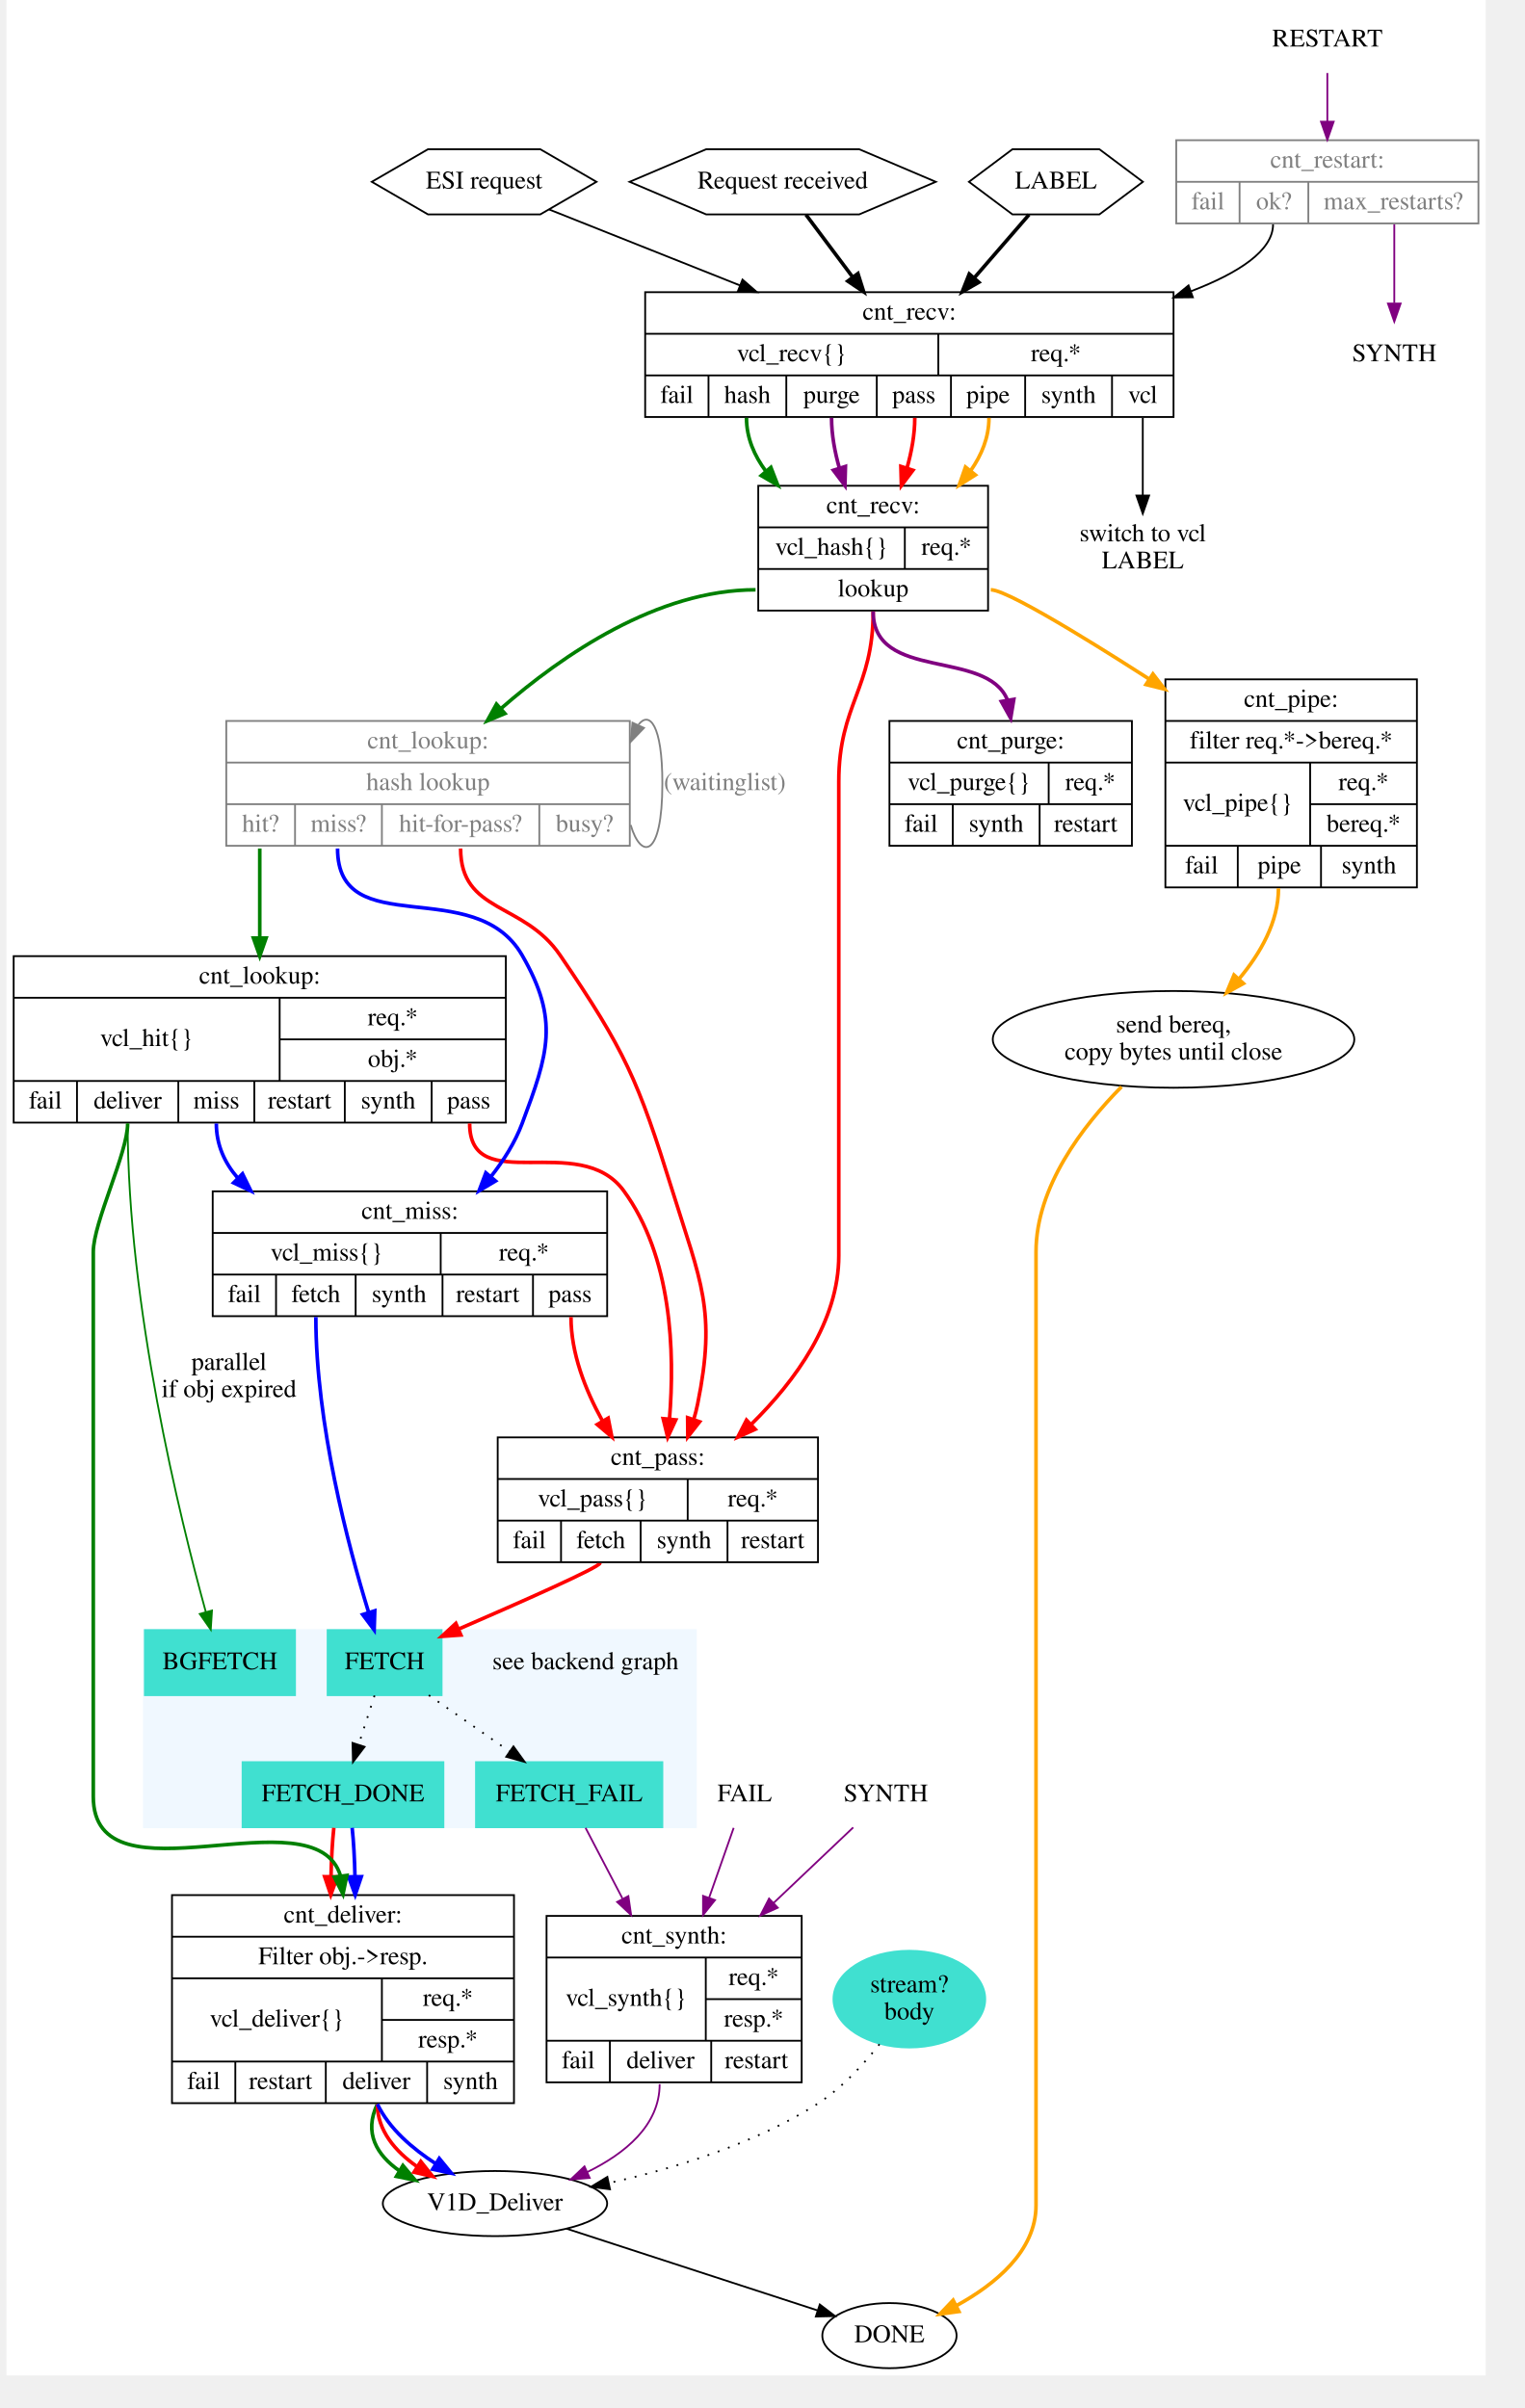
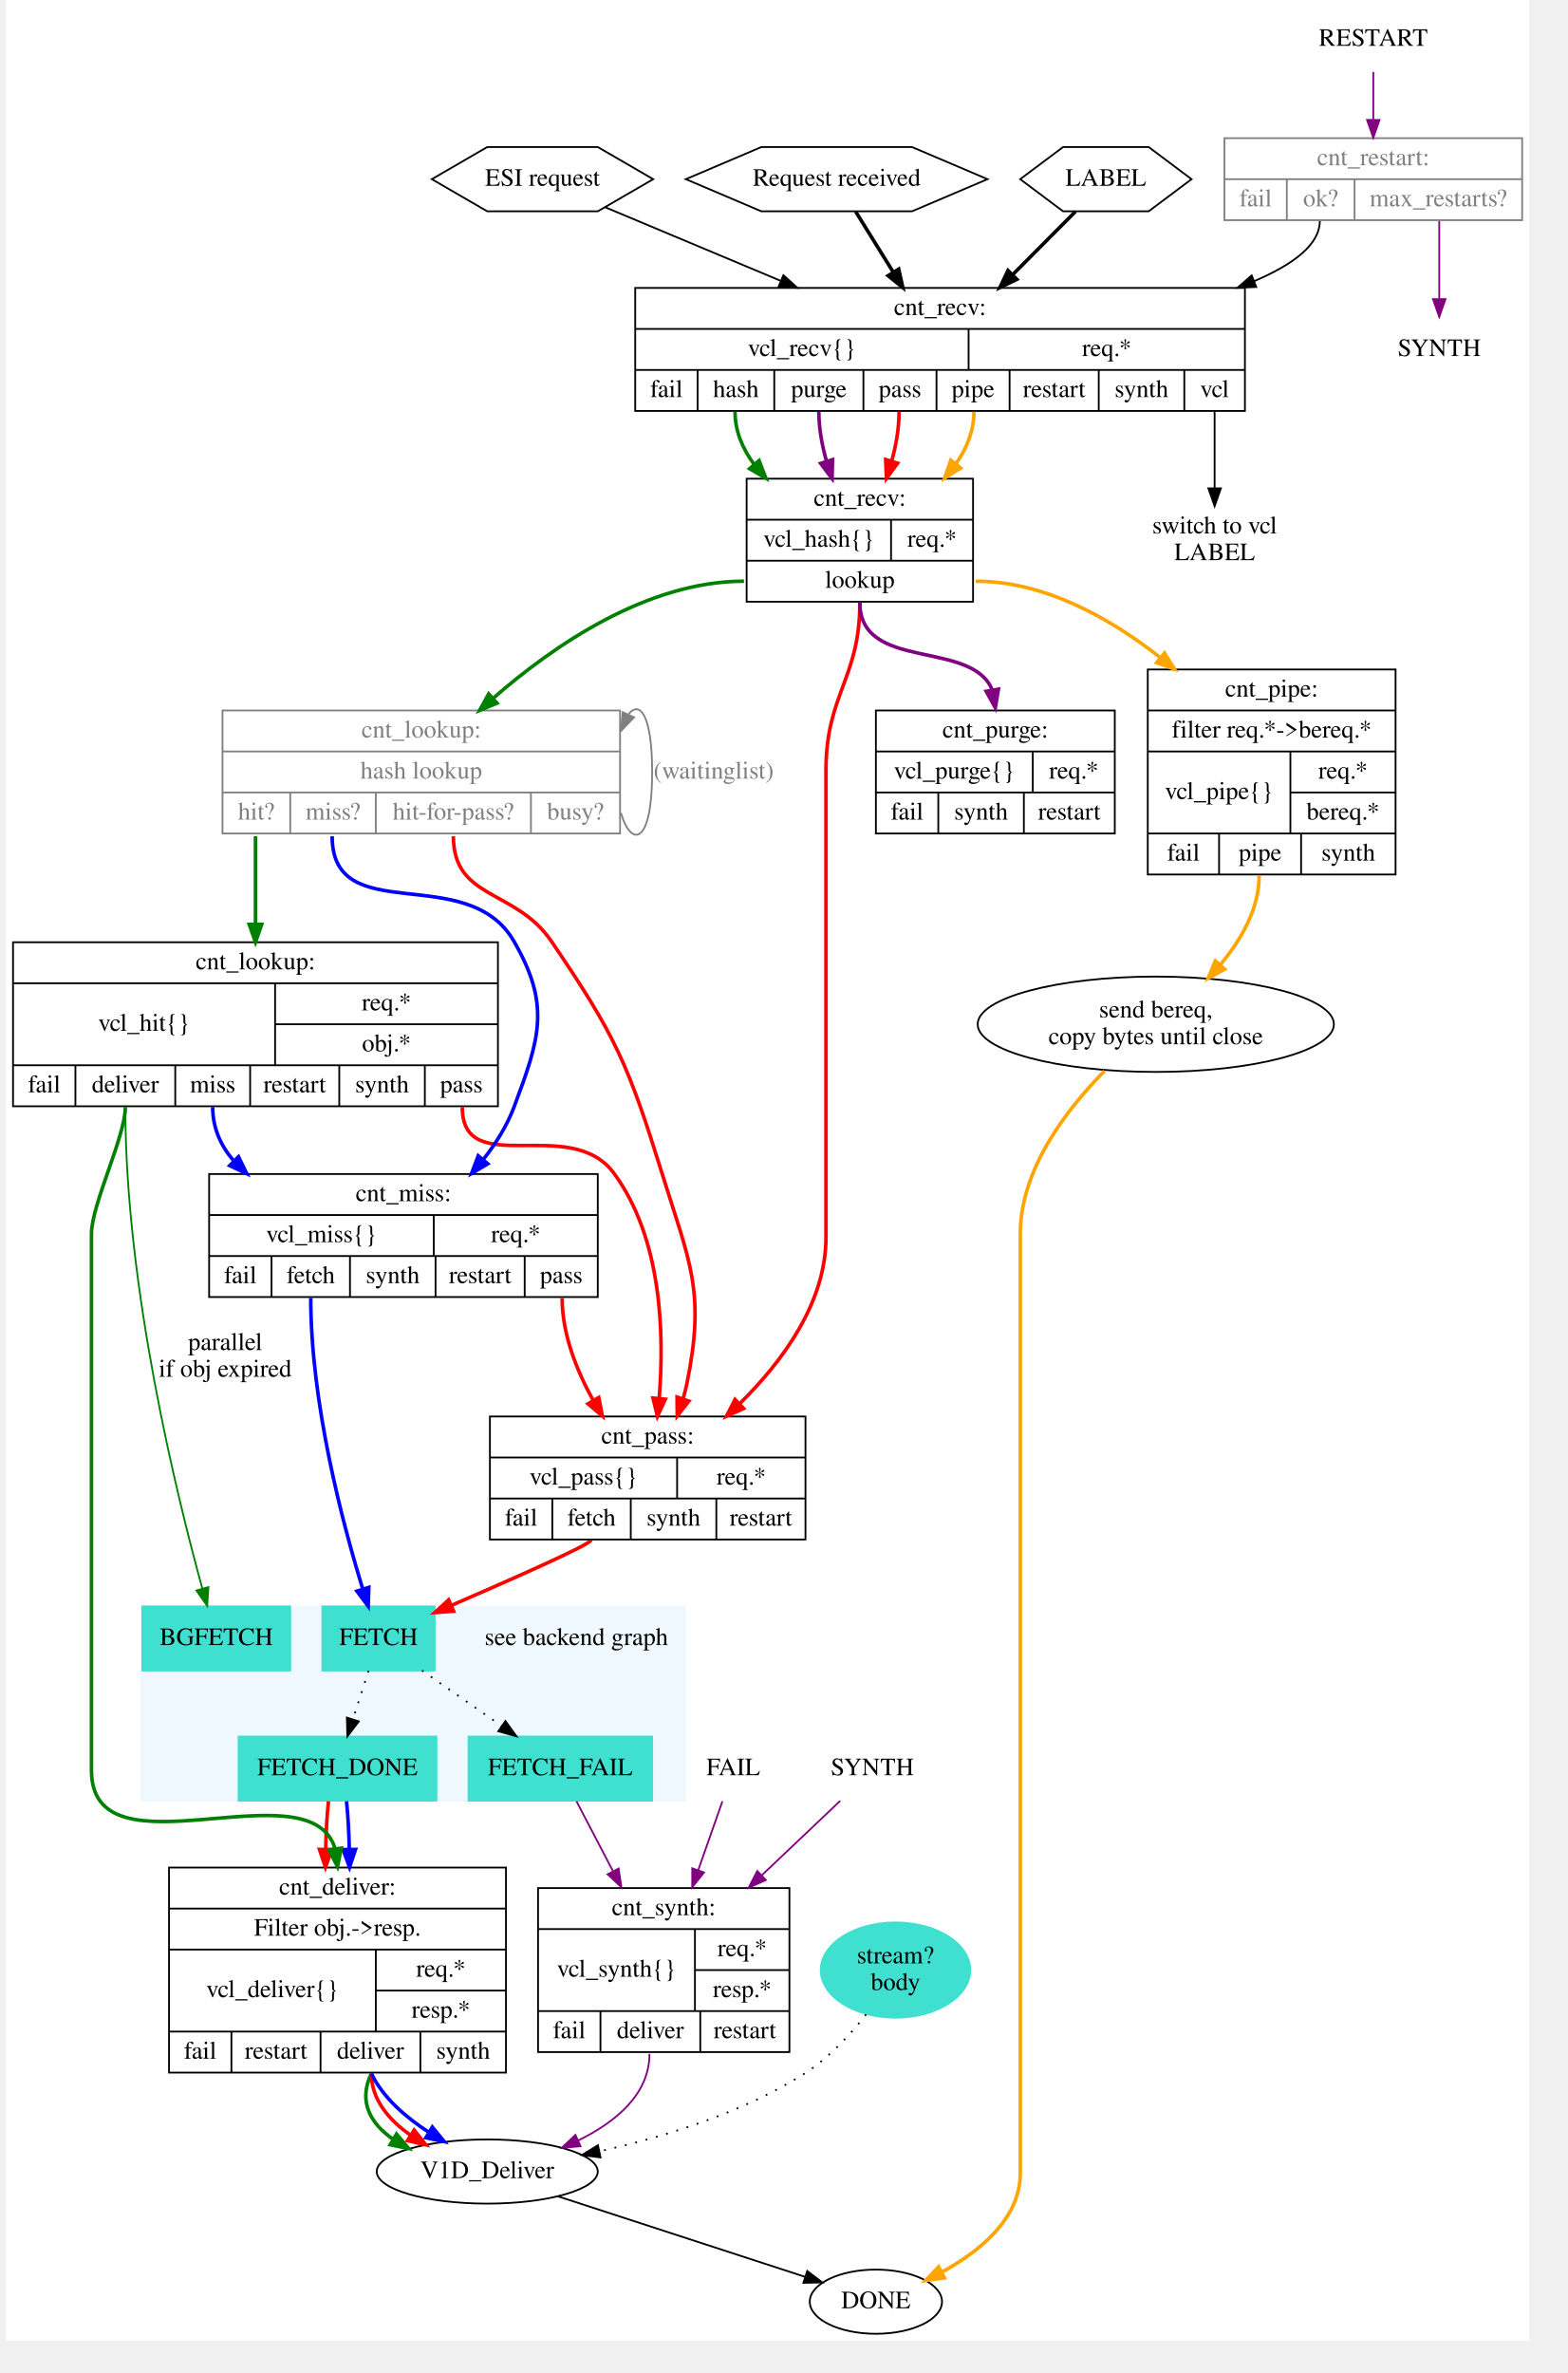
- <svg xmlns="http://www.w3.org/2000/svg" width="854pt" height="1349pt" viewBox="18.00 18.00 835.50 1331.00">
+ <svg xmlns="http://www.w3.org/2000/svg" width="891pt" height="1349pt" viewBox="18.00 18.00 872.50 1331.00">
  <g id="graph0" class="graph" transform="scale(1 1) rotate(0) translate(22 1327)">
-     <polygon fill="white" stroke="none" points="-4,4 -4,-1309 813.5,-1309 813.5,4 -4,4" />
+     <polygon fill="white" stroke="none" points="-4,4 -4,-1309 850.5,-1309 850.5,4 -4,4" />
    <g id="clust3" class="cluster">
      <polygon fill="aliceblue" stroke="aliceblue" points="72,-299 72,-408 377,-408 377,-299 72,-299" />
    </g>
    <g id="node1" class="node">
-       <polygon fill="none" stroke="black" points="509.611,-1208.5 467.305,-1226.5 382.695,-1226.5 340.389,-1208.5 382.695,-1190.5 467.305,-1190.5 509.611,-1208.5" />
-       <text text-anchor="middle" x="425" y="-1204.8" font-family="Times,serif" font-size="14.00">Request received</text>
+       <polygon fill="none" stroke="black" points="546.611,-1208.5 504.305,-1226.5 419.695,-1226.5 377.389,-1208.5 419.695,-1190.5 504.305,-1190.5 546.611,-1208.5" />
+       <text text-anchor="middle" x="462" y="-1204.8" font-family="Times,serif" font-size="14.00">Request received</text>
    </g>
    <g id="node5" class="node">
-       <polygon fill="none" stroke="black" points="349,-1078.5 349,-1147.5 641,-1147.5 641,-1078.5 349,-1078.5" />
-       <text text-anchor="middle" x="495" y="-1132.3" font-family="Times,serif" font-size="14.00">cnt_recv:</text>
-       <polyline fill="none" stroke="black" points="349,-1124.5 641,-1124.5 " />
-       <text text-anchor="middle" x="430" y="-1109.3" font-family="Times,serif" font-size="14.00">vcl_recv{}</text>
-       <polyline fill="none" stroke="black" points="511,-1101.5 511,-1124.5 " />
-       <text text-anchor="middle" x="576" y="-1109.3" font-family="Times,serif" font-size="14.00">req.*</text>
-       <polyline fill="none" stroke="black" points="349,-1101.5 641,-1101.5 " />
+       <polygon fill="none" stroke="black" points="349,-1078.5 349,-1147.5 691,-1147.5 691,-1078.5 349,-1078.5" />
+       <text text-anchor="middle" x="520" y="-1132.3" font-family="Times,serif" font-size="14.00">cnt_recv:</text>
+       <polyline fill="none" stroke="black" points="349,-1124.5 691,-1124.5 " />
+       <text text-anchor="middle" x="442.5" y="-1109.3" font-family="Times,serif" font-size="14.00">vcl_recv{}</text>
+       <polyline fill="none" stroke="black" points="536,-1101.5 536,-1124.5 " />
+       <text text-anchor="middle" x="613.5" y="-1109.3" font-family="Times,serif" font-size="14.00">req.*</text>
+       <polyline fill="none" stroke="black" points="349,-1101.5 691,-1101.5 " />
      <text text-anchor="middle" x="366.5" y="-1086.3" font-family="Times,serif" font-size="14.00">fail</text>
      <polyline fill="none" stroke="black" points="384,-1078.5 384,-1101.5 " />
      <text text-anchor="middle" x="405.5" y="-1086.3" font-family="Times,serif" font-size="14.00">hash</text>
      <polyline fill="none" stroke="black" points="427,-1078.5 427,-1101.5 " />
      <text text-anchor="middle" x="452" y="-1086.3" font-family="Times,serif" font-size="14.00">purge</text>
      <polyline fill="none" stroke="black" points="477,-1078.5 477,-1101.5 " />
      <text text-anchor="middle" x="497.5" y="-1086.3" font-family="Times,serif" font-size="14.00">pass</text>
      <polyline fill="none" stroke="black" points="518,-1078.5 518,-1101.5 " />
      <text text-anchor="middle" x="538.5" y="-1086.3" font-family="Times,serif" font-size="14.00">pipe</text>
      <polyline fill="none" stroke="black" points="559,-1078.5 559,-1101.5 " />
-       <text text-anchor="middle" x="583" y="-1086.3" font-family="Times,serif" font-size="14.00">synth</text>
-       <polyline fill="none" stroke="black" points="607,-1078.5 607,-1101.5 " />
-       <text text-anchor="middle" x="624" y="-1086.3" font-family="Times,serif" font-size="14.00">vcl</text>
+       <text text-anchor="middle" x="584" y="-1086.3" font-family="Times,serif" font-size="14.00">restart</text>
+       <polyline fill="none" stroke="black" points="609,-1078.5 609,-1101.5 " />
+       <text text-anchor="middle" x="633" y="-1086.3" font-family="Times,serif" font-size="14.00">synth</text>
+       <polyline fill="none" stroke="black" points="657,-1078.5 657,-1101.5 " />
+       <text text-anchor="middle" x="674" y="-1086.3" font-family="Times,serif" font-size="14.00">vcl</text>
    </g>
    <g id="edge2" class="edge">
-       <path fill="none" stroke="black" stroke-width="2" d="M437.839,-1190.35C445.087,-1180.67 454.488,-1168.11 463.566,-1155.99" />
-       <polygon fill="black" stroke="black" stroke-width="2" points="466.577,-1157.8 469.769,-1147.7 460.974,-1153.61 466.577,-1157.8" />
+       <path fill="none" stroke="black" stroke-width="2" d="M472.638,-1190.35C478.586,-1180.76 486.283,-1168.35 493.738,-1156.34" />
+       <polygon fill="black" stroke="black" stroke-width="2" points="496.797,-1158.04 499.094,-1147.7 490.848,-1154.35 496.797,-1158.04" />
    </g>
    <g id="node2" class="node">
-       <polygon fill="none" stroke="black" points="624.063,-1208.5 600.031,-1226.5 551.969,-1226.5 527.937,-1208.5 551.969,-1190.5 600.031,-1190.5 624.063,-1208.5" />
-       <text text-anchor="middle" x="576" y="-1204.8" font-family="Times,serif" font-size="14.00">LABEL</text>
+       <polygon fill="none" stroke="black" points="661.063,-1208.5 637.031,-1226.5 588.969,-1226.5 564.937,-1208.5 588.969,-1190.5 637.031,-1190.5 661.063,-1208.5" />
+       <text text-anchor="middle" x="613" y="-1204.8" font-family="Times,serif" font-size="14.00">LABEL</text>
    </g>
    <g id="edge3" class="edge">
-       <path fill="none" stroke="black" stroke-width="2" d="M561.143,-1190.35C552.596,-1180.48 541.459,-1167.63 530.768,-1155.29" />
-       <polygon fill="black" stroke="black" stroke-width="2" points="533.39,-1152.97 524.196,-1147.7 528.099,-1157.55 533.39,-1152.97" />
+       <path fill="none" stroke="black" stroke-width="2" d="M595.942,-1190.35C586.036,-1180.39 573.1,-1167.39 560.72,-1154.94" />
+       <polygon fill="black" stroke="black" stroke-width="2" points="563.055,-1152.32 553.522,-1147.7 558.092,-1157.26 563.055,-1152.32" />
    </g>
    <g id="node3" class="node">
-       <polygon fill="none" stroke="black" points="322.082,-1208.5 291.041,-1226.5 228.959,-1226.5 197.918,-1208.5 228.959,-1190.5 291.041,-1190.5 322.082,-1208.5" />
-       <text text-anchor="middle" x="260" y="-1204.8" font-family="Times,serif" font-size="14.00">ESI request</text>
+       <polygon fill="none" stroke="black" points="359.082,-1208.5 328.041,-1226.5 265.959,-1226.5 234.918,-1208.5 265.959,-1190.5 328.041,-1190.5 359.082,-1208.5" />
+       <text text-anchor="middle" x="297" y="-1204.8" font-family="Times,serif" font-size="14.00">ESI request</text>
    </g>
    <g id="edge1" class="edge">
-       <path fill="none" stroke="black" d="M295.947,-1193.2C324.039,-1182.02 364.402,-1165.96 401.449,-1151.22" />
-       <polygon fill="black" stroke="black" points="402.789,-1154.46 410.786,-1147.51 400.201,-1147.95 402.789,-1154.46" />
+       <path fill="none" stroke="black" d="M332.335,-1192.68C358.716,-1181.62 395.993,-1165.99 430.379,-1151.58" />
+       <polygon fill="black" stroke="black" points="432.121,-1154.64 439.99,-1147.55 429.415,-1148.19 432.121,-1154.64" />
    </g>
    <g id="node4" class="node">
-       <text text-anchor="middle" x="726" y="-1283.3" font-family="Times,serif" font-size="14.00">RESTART</text>
+       <text text-anchor="middle" x="763" y="-1283.3" font-family="Times,serif" font-size="14.00">RESTART</text>
    </g>
    <g id="node24" class="node">
-       <polygon fill="none" stroke="grey" points="642.5,-1185.5 642.5,-1231.5 809.5,-1231.5 809.5,-1185.5 642.5,-1185.5" />
-       <text text-anchor="middle" x="726" y="-1216.3" font-family="Times,serif" font-size="14.00" fill="grey">cnt_restart:</text>
-       <polyline fill="none" stroke="grey" points="642.5,-1208.5 809.5,-1208.5 " />
-       <text text-anchor="middle" x="660" y="-1193.3" font-family="Times,serif" font-size="14.00" fill="grey">fail</text>
-       <polyline fill="none" stroke="grey" points="677.5,-1185.5 677.5,-1208.5 " />
-       <text text-anchor="middle" x="696.5" y="-1193.3" font-family="Times,serif" font-size="14.00" fill="grey">ok?</text>
-       <polyline fill="none" stroke="grey" points="715.5,-1185.5 715.5,-1208.5 " />
-       <text text-anchor="middle" x="762.5" y="-1193.3" font-family="Times,serif" font-size="14.00" fill="grey">max_restarts?</text>
+       <polygon fill="none" stroke="grey" points="679.5,-1185.5 679.5,-1231.5 846.5,-1231.5 846.5,-1185.5 679.5,-1185.5" />
+       <text text-anchor="middle" x="763" y="-1216.3" font-family="Times,serif" font-size="14.00" fill="grey">cnt_restart:</text>
+       <polyline fill="none" stroke="grey" points="679.5,-1208.5 846.5,-1208.5 " />
+       <text text-anchor="middle" x="697" y="-1193.3" font-family="Times,serif" font-size="14.00" fill="grey">fail</text>
+       <polyline fill="none" stroke="grey" points="714.5,-1185.5 714.5,-1208.5 " />
+       <text text-anchor="middle" x="733.5" y="-1193.3" font-family="Times,serif" font-size="14.00" fill="grey">ok?</text>
+       <polyline fill="none" stroke="grey" points="752.5,-1185.5 752.5,-1208.5 " />
+       <text text-anchor="middle" x="799.5" y="-1193.3" font-family="Times,serif" font-size="14.00" fill="grey">max_restarts?</text>
    </g>
    <g id="edge30" class="edge">
-       <path fill="none" stroke="purple" d="M726,-1268.64C726,-1260.7 726,-1251.02 726,-1241.81" />
-       <polygon fill="purple" stroke="purple" points="729.5,-1241.74 726,-1231.74 722.5,-1241.74 729.5,-1241.74" />
+       <path fill="none" stroke="purple" d="M763,-1268.64C763,-1260.7 763,-1251.02 763,-1241.81" />
+       <polygon fill="purple" stroke="purple" points="766.5,-1241.74 763,-1231.74 759.5,-1241.74 766.5,-1241.74" />
    </g>
    <g id="node26" class="node">
      <polygon fill="none" stroke="black" points="411.5,-971.5 411.5,-1040.5 538.5,-1040.5 538.5,-971.5 411.5,-971.5" />
      <text text-anchor="middle" x="475" y="-1025.3" font-family="Times,serif" font-size="14.00">cnt_recv:</text>
      <polyline fill="none" stroke="black" points="411.5,-1017.5 538.5,-1017.5 " />
      <text text-anchor="middle" x="452" y="-1002.3" font-family="Times,serif" font-size="14.00">vcl_hash{}</text>
      <polyline fill="none" stroke="black" points="492.5,-994.5 492.5,-1017.5 " />
      <text text-anchor="middle" x="515.5" y="-1002.3" font-family="Times,serif" font-size="14.00">req.*</text>
      <polyline fill="none" stroke="black" points="411.5,-994.5 538.5,-994.5 " />
      <text text-anchor="middle" x="475" y="-979.3" font-family="Times,serif" font-size="14.00">lookup</text>
    </g>
    <g id="edge33" class="edge">
      <path fill="none" stroke="green" stroke-width="2" d="M405,-1078C405,-1067 409.313,-1057.09 415.798,-1048.4" />
      <polygon fill="green" stroke="green" stroke-width="2" points="418.48,-1050.65 422.303,-1040.77 413.153,-1046.11 418.48,-1050.65" />
    </g>
    <g id="edge34" class="edge">
      <path fill="none" stroke="orange" stroke-width="2" d="M539,-1078C539,-1067.31 534.948,-1057.51 528.883,-1048.82" />
      <polygon fill="orange" stroke="orange" stroke-width="2" points="531.49,-1046.47 522.518,-1040.83 526.017,-1050.84 531.49,-1046.47" />
    </g>
    <g id="edge35" class="edge">
-       <path fill="none" stroke="red" stroke-width="2" d="M498,-1078C498,-1068.77 496.219,-1059.18 493.649,-1050.14" />
-       <polygon fill="red" stroke="red" stroke-width="2" points="496.976,-1049.06 490.596,-1040.6 490.309,-1051.19 496.976,-1049.06" />
+       <path fill="none" stroke="red" stroke-width="2" d="M497,-1078C497,-1068.91 495.333,-1059.44 492.916,-1050.49" />
+       <polygon fill="red" stroke="red" stroke-width="2" points="496.182,-1049.2 489.918,-1040.66 489.487,-1051.24 496.182,-1049.2" />
    </g>
    <g id="edge40" class="edge">
      <path fill="none" stroke="purple" stroke-width="2" d="M452,-1078C452,-1068.77 453.781,-1059.18 456.351,-1050.14" />
      <polygon fill="purple" stroke="purple" stroke-width="2" points="459.691,-1051.19 459.404,-1040.6 453.024,-1049.06 459.691,-1051.19" />
    </g>
    <g id="node28" class="node">
-       <text text-anchor="middle" x="624" y="-1009.8" font-family="Times,serif" font-size="14.00">switch to vcl</text>
-       <text text-anchor="middle" x="624" y="-994.8" font-family="Times,serif" font-size="14.00">LABEL</text>
+       <text text-anchor="middle" x="674" y="-1009.8" font-family="Times,serif" font-size="14.00">switch to vcl</text>
+       <text text-anchor="middle" x="674" y="-994.8" font-family="Times,serif" font-size="14.00">LABEL</text>
    </g>
    <g id="edge41" class="edge">
-       <path fill="none" stroke="black" d="M624,-1078C624,-1063.94 624,-1048.31 624,-1035.31" />
-       <polygon fill="black" stroke="black" points="627.5,-1035.09 624,-1025.09 620.5,-1035.09 627.5,-1035.09" />
+       <path fill="none" stroke="black" d="M674,-1078C674,-1063.94 674,-1048.31 674,-1035.31" />
+       <polygon fill="black" stroke="black" points="677.5,-1035.09 674,-1025.09 670.5,-1035.09 677.5,-1035.09" />
    </g>
    <g id="node6" class="node">
      <text text-anchor="middle" x="482" y="-313.3" font-family="Times,serif" font-size="14.00">SYNTH</text>
    </g>
    <g id="node12" class="node">
      <polygon fill="none" stroke="black" points="294.5,-158 294.5,-250 435.5,-250 435.5,-158 294.5,-158" />
      <text text-anchor="middle" x="365" y="-234.8" font-family="Times,serif" font-size="14.00">cnt_synth:</text>
      <polyline fill="none" stroke="black" points="294.5,-227 435.5,-227 " />
      <text text-anchor="middle" x="338.5" y="-200.3" font-family="Times,serif" font-size="14.00">vcl_synth{}</text>
      <polyline fill="none" stroke="black" points="382.5,-181 382.5,-227 " />
      <text text-anchor="middle" x="409" y="-211.8" font-family="Times,serif" font-size="14.00">req.*</text>
      <polyline fill="none" stroke="black" points="382.5,-204 435.5,-204 " />
      <text text-anchor="middle" x="409" y="-188.8" font-family="Times,serif" font-size="14.00">resp.*</text>
      <polyline fill="none" stroke="black" points="294.5,-181 435.5,-181 " />
      <text text-anchor="middle" x="312" y="-165.8" font-family="Times,serif" font-size="14.00">fail</text>
      <polyline fill="none" stroke="black" points="329.5,-158 329.5,-181 " />
      <text text-anchor="middle" x="357.5" y="-165.8" font-family="Times,serif" font-size="14.00">deliver</text>
      <polyline fill="none" stroke="black" points="385.5,-158 385.5,-181 " />
      <text text-anchor="middle" x="410.5" y="-165.8" font-family="Times,serif" font-size="14.00">restart</text>
    </g>
    <g id="edge10" class="edge">
      <path fill="none" stroke="purple" d="M463.975,-298.9C452.08,-287.614 435.804,-272.173 419.887,-257.072" />
      <polygon fill="purple" stroke="purple" points="422.28,-254.518 412.616,-250.174 417.462,-259.596 422.28,-254.518" />
    </g>
    <g id="node7" class="node">
      <text text-anchor="middle" x="404" y="-313.3" font-family="Times,serif" font-size="14.00">FAIL</text>
    </g>
    <g id="edge9" class="edge">
      <path fill="none" stroke="purple" d="M397.906,-298.656C394.216,-288.153 389.284,-274.117 384.364,-260.114" />
      <polygon fill="purple" stroke="purple" points="387.592,-258.743 380.975,-250.468 380.988,-261.063 387.592,-258.743" />
    </g>
    <g id="node8" class="node">
      <polygon fill="none" stroke="black" points="87.5,-146.5 87.5,-261.5 276.5,-261.5 276.5,-146.5 87.5,-146.5" />
      <text text-anchor="middle" x="182" y="-246.3" font-family="Times,serif" font-size="14.00">cnt_deliver:</text>
      <polyline fill="none" stroke="black" points="87.5,-238.5 276.5,-238.5 " />
      <text text-anchor="middle" x="182" y="-223.3" font-family="Times,serif" font-size="14.00">Filter obj.-&gt;resp.</text>
      <polyline fill="none" stroke="black" points="87.5,-215.5 276.5,-215.5 " />
      <text text-anchor="middle" x="145.5" y="-188.8" font-family="Times,serif" font-size="14.00">vcl_deliver{}</text>
      <polyline fill="none" stroke="black" points="203.5,-169.5 203.5,-215.5 " />
      <text text-anchor="middle" x="240" y="-200.3" font-family="Times,serif" font-size="14.00">req.*</text>
      <polyline fill="none" stroke="black" points="203.5,-192.5 276.5,-192.5 " />
      <text text-anchor="middle" x="240" y="-177.3" font-family="Times,serif" font-size="14.00">resp.*</text>
      <polyline fill="none" stroke="black" points="87.5,-169.5 276.5,-169.5 " />
      <text text-anchor="middle" x="105" y="-154.3" font-family="Times,serif" font-size="14.00">fail</text>
      <polyline fill="none" stroke="black" points="122.5,-146.5 122.5,-169.5 " />
      <text text-anchor="middle" x="147.5" y="-154.3" font-family="Times,serif" font-size="14.00">restart</text>
      <polyline fill="none" stroke="black" points="172.5,-146.5 172.5,-169.5 " />
      <text text-anchor="middle" x="200.5" y="-154.3" font-family="Times,serif" font-size="14.00">deliver</text>
      <polyline fill="none" stroke="black" points="228.5,-146.5 228.5,-169.5 " />
      <text text-anchor="middle" x="252.5" y="-154.3" font-family="Times,serif" font-size="14.00">synth</text>
    </g>
    <g id="node9" class="node">
      <ellipse fill="none" stroke="black" cx="266" cy="-91" rx="61.99" ry="18" />
      <text text-anchor="middle" x="266" y="-87.3" font-family="Times,serif" font-size="14.00">V1D_Deliver</text>
    </g>
    <g id="edge4" class="edge">
      <path fill="none" stroke="green" stroke-width="2" d="M201,-146C193.329,-129.994 200.733,-117.823 213.149,-109.125" />
      <polygon fill="green" stroke="green" stroke-width="2" points="215.119,-112.026 221.924,-103.906 211.54,-106.01 215.119,-112.026" />
    </g>
    <g id="edge5" class="edge">
      <path fill="none" stroke="red" stroke-width="2" d="M201,-146C201,-131.338 210.906,-119.894 222.983,-111.39" />
      <polygon fill="red" stroke="red" stroke-width="2" points="224.998,-114.258 231.597,-105.969 221.269,-108.334 224.998,-114.258" />
    </g>
    <g id="edge6" class="edge">
      <path fill="none" stroke="blue" stroke-width="2" d="M201,-146C207.57,-132.292 220.401,-121.397 233.172,-113.087" />
      <polygon fill="blue" stroke="blue" stroke-width="2" points="235.214,-115.942 241.927,-107.745 231.567,-109.966 235.214,-115.942" />
    </g>
    <g id="node11" class="node">
      <ellipse fill="none" stroke="black" cx="484" cy="-18" rx="37.093" ry="18" />
      <text text-anchor="middle" x="484" y="-14.3" font-family="Times,serif" font-size="14.00">DONE</text>
    </g>
    <g id="edge8" class="edge">
      <path fill="none" stroke="black" d="M305.478,-77.142C344.841,-64.322 404.965,-44.741 444.379,-31.904" />
      <polygon fill="black" stroke="black" points="445.503,-35.219 453.928,-28.794 443.335,-28.563 445.503,-35.219" />
    </g>
    <g id="node10" class="node">
      <ellipse fill="turquoise" stroke="turquoise" cx="495" cy="-204" rx="41.94" ry="26.741" />
      <text text-anchor="middle" x="495" y="-207.8" font-family="Times,serif" font-size="14.00">stream?</text>
      <text text-anchor="middle" x="495" y="-192.8" font-family="Times,serif" font-size="14.00">body</text>
    </g>
    <g id="edge7" class="edge">
      <path fill="none" stroke="black" stroke-dasharray="1,5" d="M478.487,-179.086C469.481,-167.628 457.435,-154.568 444,-146 409.157,-123.779 364.67,-110.28 328.888,-102.336" />
      <polygon fill="black" stroke="black" points="329.551,-98.899 319.041,-100.24 328.093,-105.745 329.551,-98.899" />
    </g>
    <g id="edge11" class="edge">
      <path fill="none" stroke="purple" d="M357,-157C357,-134.168 337.797,-118.597 317.034,-108.433" />
      <polygon fill="purple" stroke="purple" points="318.327,-105.177 307.771,-104.27 315.458,-111.562 318.327,-105.177" />
    </g>
    <g id="node13" class="node">
      <text text-anchor="middle" x="316" y="-386.3" font-family="Times,serif" font-size="14.00">see backend graph</text>
    </g>
    <g id="node14" class="node">
      <polygon fill="turquoise" stroke="turquoise" points="155.5,-408 72.5,-408 72.5,-372 155.5,-372 155.5,-408" />
      <text text-anchor="middle" x="114" y="-386.3" font-family="Times,serif" font-size="14.00">BGFETCH</text>
    </g>
    <g id="node15" class="node">
      <polygon fill="turquoise" stroke="turquoise" points="236.5,-408 173.5,-408 173.5,-372 236.5,-372 236.5,-408" />
      <text text-anchor="middle" x="205" y="-386.3" font-family="Times,serif" font-size="14.00">FETCH</text>
    </g>
    <g id="node16" class="node">
      <polygon fill="turquoise" stroke="turquoise" points="237.5,-335 126.5,-335 126.5,-299 237.5,-299 237.5,-335" />
      <text text-anchor="middle" x="182" y="-313.3" font-family="Times,serif" font-size="14.00">FETCH_DONE</text>
    </g>
    <g id="edge16" class="edge">
      <path fill="none" stroke="black" stroke-dasharray="1,5" d="M199.432,-371.813C196.805,-363.702 193.609,-353.836 190.674,-344.777" />
      <polygon fill="black" stroke="black" points="193.928,-343.463 187.516,-335.029 187.269,-345.621 193.928,-343.463" />
    </g>
    <g id="node17" class="node">
      <polygon fill="turquoise" stroke="turquoise" points="358.5,-335 255.5,-335 255.5,-299 358.5,-299 358.5,-335" />
      <text text-anchor="middle" x="307" y="-313.3" font-family="Times,serif" font-size="14.00">FETCH_FAIL</text>
    </g>
    <g id="edge17" class="edge">
      <path fill="none" stroke="black" stroke-dasharray="1,5" d="M229.432,-371.994C242.832,-362.666 259.629,-350.974 274.162,-340.858" />
      <polygon fill="black" stroke="black" points="276.206,-343.699 282.414,-335.114 272.207,-337.954 276.206,-343.699" />
    </g>
    <g id="edge14" class="edge">
      <path fill="none" stroke="red" stroke-width="2" d="M176.938,-298.656C176.117,-291.065 175.595,-281.628 175.373,-271.691" />
      <polygon fill="red" stroke="red" stroke-width="2" points="178.873,-271.595 175.251,-261.638 171.873,-271.68 178.873,-271.595" />
    </g>
    <g id="edge15" class="edge">
      <path fill="none" stroke="blue" stroke-width="2" d="M187.062,-298.656C187.883,-291.065 188.405,-281.628 188.627,-271.691" />
      <polygon fill="blue" stroke="blue" stroke-width="2" points="192.127,-271.68 188.749,-261.638 185.127,-271.595 192.127,-271.68" />
    </g>
    <g id="edge13" class="edge">
      <path fill="none" stroke="purple" d="M316.062,-298.656C321.603,-288.052 329.026,-273.847 336.413,-259.71" />
      <polygon fill="purple" stroke="purple" points="339.713,-260.952 341.242,-250.468 333.509,-257.71 339.713,-260.952" />
    </g>
    <g id="node18" class="node">
      <polygon fill="none" stroke="black" points="0,-688.5 0,-780.5 272,-780.5 272,-688.5 0,-688.5" />
      <text text-anchor="middle" x="136" y="-765.3" font-family="Times,serif" font-size="14.00">cnt_lookup:</text>
      <polyline fill="none" stroke="black" points="0,-757.5 272,-757.5 " />
      <text text-anchor="middle" x="73.5" y="-730.8" font-family="Times,serif" font-size="14.00">vcl_hit{}</text>
      <polyline fill="none" stroke="black" points="147,-711.5 147,-757.5 " />
      <text text-anchor="middle" x="209.5" y="-742.3" font-family="Times,serif" font-size="14.00">req.*</text>
      <polyline fill="none" stroke="black" points="147,-734.5 272,-734.5 " />
      <text text-anchor="middle" x="209.5" y="-719.3" font-family="Times,serif" font-size="14.00">obj.*</text>
      <polyline fill="none" stroke="black" points="0,-711.5 272,-711.5 " />
      <text text-anchor="middle" x="17.5" y="-696.3" font-family="Times,serif" font-size="14.00">fail</text>
      <polyline fill="none" stroke="black" points="35,-688.5 35,-711.5 " />
      <text text-anchor="middle" x="63" y="-696.3" font-family="Times,serif" font-size="14.00">deliver</text>
      <polyline fill="none" stroke="black" points="91,-688.5 91,-711.5 " />
      <text text-anchor="middle" x="112" y="-696.3" font-family="Times,serif" font-size="14.00">miss</text>
      <polyline fill="none" stroke="black" points="133,-688.5 133,-711.5 " />
      <text text-anchor="middle" x="158" y="-696.3" font-family="Times,serif" font-size="14.00">restart</text>
      <polyline fill="none" stroke="black" points="183,-688.5 183,-711.5 " />
      <text text-anchor="middle" x="207" y="-696.3" font-family="Times,serif" font-size="14.00">synth</text>
      <polyline fill="none" stroke="black" points="231,-688.5 231,-711.5 " />
      <text text-anchor="middle" x="251.5" y="-696.3" font-family="Times,serif" font-size="14.00">pass</text>
    </g>
    <g id="edge22" class="edge">
      <path fill="none" stroke="green" stroke-width="2" d="M63,-688C63,-671.667 44,-633.333 44,-617 44,-617 44,-617 44,-316 44,-253.997 166.302,-319.247 180.634,-272.156" />
      <polygon fill="green" stroke="green" stroke-width="2" points="184.136,-272.377 182,-262 177.198,-271.444 184.136,-272.377" />
    </g>
    <g id="edge12" class="edge">
      <path fill="none" stroke="green" d="M63,-688C63,-587.173 91.904,-469.833 106.193,-417.986" />
      <polygon fill="green" stroke="green" points="109.598,-418.803 108.923,-408.23 102.857,-416.916 109.598,-418.803" />
      <text text-anchor="middle" x="119" y="-551.8" font-family="Times,serif" font-size="14.00">parallel</text>
      <text text-anchor="middle" x="119" y="-536.8" font-family="Times,serif" font-size="14.00">if obj expired</text>
    </g>
    <g id="node20" class="node">
      <polygon fill="none" stroke="black" points="110,-581.5 110,-650.5 328,-650.5 328,-581.5 110,-581.5" />
      <text text-anchor="middle" x="219" y="-635.3" font-family="Times,serif" font-size="14.00">cnt_miss:</text>
      <polyline fill="none" stroke="black" points="110,-627.5 328,-627.5 " />
      <text text-anchor="middle" x="173" y="-612.3" font-family="Times,serif" font-size="14.00">vcl_miss{}</text>
      <polyline fill="none" stroke="black" points="236,-604.5 236,-627.5 " />
      <text text-anchor="middle" x="282" y="-612.3" font-family="Times,serif" font-size="14.00">req.*</text>
      <polyline fill="none" stroke="black" points="110,-604.5 328,-604.5 " />
      <text text-anchor="middle" x="127.5" y="-589.3" font-family="Times,serif" font-size="14.00">fail</text>
      <polyline fill="none" stroke="black" points="145,-581.5 145,-604.5 " />
      <text text-anchor="middle" x="167" y="-589.3" font-family="Times,serif" font-size="14.00">fetch</text>
      <polyline fill="none" stroke="black" points="189,-581.5 189,-604.5 " />
      <text text-anchor="middle" x="213" y="-589.3" font-family="Times,serif" font-size="14.00">synth</text>
      <polyline fill="none" stroke="black" points="237,-581.5 237,-604.5 " />
      <text text-anchor="middle" x="262" y="-589.3" font-family="Times,serif" font-size="14.00">restart</text>
      <polyline fill="none" stroke="black" points="287,-581.5 287,-604.5 " />
      <text text-anchor="middle" x="307.5" y="-589.3" font-family="Times,serif" font-size="14.00">pass</text>
    </g>
    <g id="edge23" class="edge">
      <path fill="none" stroke="blue" stroke-width="2" d="M112,-688C112,-676.223 116.557,-666.282 123.789,-657.923" />
      <polygon fill="blue" stroke="blue" stroke-width="2" points="126.468,-660.197 131.129,-650.682 121.552,-655.213 126.468,-660.197" />
    </g>
    <g id="node21" class="node">
      <polygon fill="none" stroke="black" points="267.5,-445.5 267.5,-514.5 444.5,-514.5 444.5,-445.5 267.5,-445.5" />
      <text text-anchor="middle" x="356" y="-499.3" font-family="Times,serif" font-size="14.00">cnt_pass:</text>
      <polyline fill="none" stroke="black" points="267.5,-491.5 444.5,-491.5 " />
      <text text-anchor="middle" x="320" y="-476.3" font-family="Times,serif" font-size="14.00">vcl_pass{}</text>
      <polyline fill="none" stroke="black" points="372.5,-468.5 372.5,-491.5 " />
      <text text-anchor="middle" x="408.5" y="-476.3" font-family="Times,serif" font-size="14.00">req.*</text>
      <polyline fill="none" stroke="black" points="267.5,-468.5 444.5,-468.5 " />
      <text text-anchor="middle" x="285" y="-453.3" font-family="Times,serif" font-size="14.00">fail</text>
      <polyline fill="none" stroke="black" points="302.5,-445.5 302.5,-468.5 " />
      <text text-anchor="middle" x="324.5" y="-453.3" font-family="Times,serif" font-size="14.00">fetch</text>
      <polyline fill="none" stroke="black" points="346.5,-445.5 346.5,-468.5 " />
      <text text-anchor="middle" x="370.5" y="-453.3" font-family="Times,serif" font-size="14.00">synth</text>
      <polyline fill="none" stroke="black" points="394.5,-445.5 394.5,-468.5 " />
      <text text-anchor="middle" x="419.5" y="-453.3" font-family="Times,serif" font-size="14.00">restart</text>
    </g>
    <g id="edge24" class="edge">
      <path fill="none" stroke="red" stroke-width="2" d="M252,-688C252,-646.798 312.535,-684.151 337,-651 363.757,-614.743 365.471,-561.743 362.428,-524.586" />
      <polygon fill="red" stroke="red" stroke-width="2" points="365.904,-524.171 361.46,-514.553 358.936,-524.843 365.904,-524.171" />
    </g>
    <g id="node19" class="node">
      <polygon fill="none" stroke="grey" points="117.5,-841.5 117.5,-910.5 340.5,-910.5 340.5,-841.5 117.5,-841.5" />
      <text text-anchor="middle" x="229" y="-895.3" font-family="Times,serif" font-size="14.00" fill="grey">cnt_lookup:</text>
      <polyline fill="none" stroke="grey" points="117.5,-887.5 340.5,-887.5 " />
      <text text-anchor="middle" x="229" y="-872.3" font-family="Times,serif" font-size="14.00" fill="grey">hash lookup</text>
      <polyline fill="none" stroke="grey" points="117.5,-864.5 340.5,-864.5 " />
      <text text-anchor="middle" x="136.5" y="-849.3" font-family="Times,serif" font-size="14.00" fill="grey">hit?</text>
      <polyline fill="none" stroke="grey" points="155.5,-841.5 155.5,-864.5 " />
      <text text-anchor="middle" x="179.5" y="-849.3" font-family="Times,serif" font-size="14.00" fill="grey">miss?</text>
      <polyline fill="none" stroke="grey" points="203.5,-841.5 203.5,-864.5 " />
      <text text-anchor="middle" x="247" y="-849.3" font-family="Times,serif" font-size="14.00" fill="grey">hit-for-pass?</text>
      <polyline fill="none" stroke="grey" points="290.5,-841.5 290.5,-864.5 " />
      <text text-anchor="middle" x="315.5" y="-849.3" font-family="Times,serif" font-size="14.00" fill="grey">busy?</text>
    </g>
    <g id="edge21" class="edge">
      <path fill="none" stroke="green" stroke-width="2" d="M136,-840C136,-824.001 136,-806.625 136,-790.719" />
      <polygon fill="green" stroke="green" stroke-width="2" points="139.5,-790.507 136,-780.507 132.5,-790.507 139.5,-790.507" />
    </g>
    <g id="edge18" class="edge">
      <path fill="none" stroke="grey" d="M341,-853C346.5,-834 358.5,-834 358.5,-876 358.5,-908.812 351.176,-915.99 345.349,-908.5" />
      <polygon fill="grey" stroke="grey" points="348.345,-906.636 341,-899 341.98,-909.549 348.345,-906.636" />
      <text text-anchor="middle" x="393" y="-872.3" font-family="Times,serif" font-size="14.00" fill="grey">(waitinglist)</text>
    </g>
    <g id="edge19" class="edge">
      <path fill="none" stroke="blue" stroke-width="2" d="M179,-840C179,-787.629 254.833,-826.365 281,-781 301.652,-745.196 295.519,-726.699 281,-688 277.083,-677.56 270.859,-667.647 263.833,-658.721" />
      <polygon fill="blue" stroke="blue" stroke-width="2" points="266.307,-656.224 257.198,-650.813 260.945,-660.724 266.307,-656.224" />
    </g>
    <g id="edge20" class="edge">
      <path fill="none" stroke="red" stroke-width="2" d="M247,-840C247,-804.151 281.827,-810.634 302,-781 338.021,-728.084 344.998,-712.127 364,-651 379.677,-600.568 388.498,-584.758 378,-533 377.425,-530.163 376.689,-527.289 375.838,-524.423" />
      <polygon fill="red" stroke="red" stroke-width="2" points="379.094,-523.126 372.565,-514.782 372.466,-525.377 379.094,-523.126" />
    </g>
    <g id="edge25" class="edge">
      <path fill="none" stroke="blue" stroke-width="2" d="M167,-581C167,-521.909 184.892,-454.453 196.121,-417.934" />
      <polygon fill="blue" stroke="blue" stroke-width="2" points="199.565,-418.651 199.229,-408.061 192.888,-416.549 199.565,-418.651" />
    </g>
    <g id="edge26" class="edge">
      <path fill="none" stroke="red" stroke-width="2" d="M308,-581C308,-561.014 315.889,-540.798 325.27,-523.823" />
      <polygon fill="red" stroke="red" stroke-width="2" points="328.553,-525.144 330.594,-514.748 322.515,-521.602 328.553,-525.144" />
    </g>
    <g id="edge27" class="edge">
      <path fill="none" stroke="red" stroke-width="2" d="M324,-445C324,-442.803 280.413,-423.486 245.997,-408.577" />
      <polygon fill="red" stroke="red" stroke-width="2" points="247.145,-405.26 236.577,-404.506 244.369,-411.686 247.145,-405.26" />
    </g>
    <g id="node22" class="node">
      <polygon fill="none" stroke="black" points="636.5,-818.5 636.5,-933.5 775.5,-933.5 775.5,-818.5 636.5,-818.5" />
      <text text-anchor="middle" x="706" y="-918.3" font-family="Times,serif" font-size="14.00">cnt_pipe:</text>
      <polyline fill="none" stroke="black" points="636.5,-910.5 775.5,-910.5 " />
      <text text-anchor="middle" x="706" y="-895.3" font-family="Times,serif" font-size="14.00">filter req.*-&gt;bereq.*</text>
      <polyline fill="none" stroke="black" points="636.5,-887.5 775.5,-887.5 " />
      <text text-anchor="middle" x="676.5" y="-860.8" font-family="Times,serif" font-size="14.00">vcl_pipe{}</text>
      <polyline fill="none" stroke="black" points="716.5,-841.5 716.5,-887.5 " />
      <text text-anchor="middle" x="746" y="-872.3" font-family="Times,serif" font-size="14.00">req.*</text>
      <polyline fill="none" stroke="black" points="716.5,-864.5 775.5,-864.5 " />
      <text text-anchor="middle" x="746" y="-849.3" font-family="Times,serif" font-size="14.00">bereq.*</text>
      <polyline fill="none" stroke="black" points="636.5,-841.5 775.5,-841.5 " />
      <text text-anchor="middle" x="656.5" y="-826.3" font-family="Times,serif" font-size="14.00">fail</text>
      <polyline fill="none" stroke="black" points="676.5,-818.5 676.5,-841.5 " />
      <text text-anchor="middle" x="699.5" y="-826.3" font-family="Times,serif" font-size="14.00">pipe</text>
      <polyline fill="none" stroke="black" points="722.5,-818.5 722.5,-841.5 " />
      <text text-anchor="middle" x="749" y="-826.3" font-family="Times,serif" font-size="14.00">synth</text>
    </g>
    <g id="node23" class="node">
      <ellipse fill="none" stroke="black" cx="641" cy="-734.5" rx="99.904" ry="26.741" />
      <text text-anchor="middle" x="641" y="-738.3" font-family="Times,serif" font-size="14.00">send bereq,</text>
      <text text-anchor="middle" x="641" y="-723.3" font-family="Times,serif" font-size="14.00">copy bytes until close</text>
    </g>
    <g id="edge28" class="edge">
      <path fill="none" stroke="orange" stroke-width="2" d="M699,-818C699,-799.413 689.025,-782.053 677.349,-768.1" />
      <polygon fill="orange" stroke="orange" stroke-width="2" points="679.625,-765.397 670.34,-760.295 674.417,-770.074 679.625,-765.397" />
    </g>
    <g id="edge29" class="edge">
      <path fill="none" stroke="orange" stroke-width="2" d="M612.268,-708.314C590.746,-686.544 565,-652.982 565,-617 565,-617 565,-617 565,-90 565,-64.638 542.266,-46.221 520.885,-34.509" />
      <polygon fill="orange" stroke="orange" stroke-width="2" points="522.372,-31.338 511.876,-29.899 519.184,-37.57 522.372,-31.338" />
    </g>
    <g id="edge31" class="edge">
-       <path fill="none" stroke="black" d="M696,-1185C696,-1170.43 676.995,-1158.11 650.672,-1148.03" />
-       <polygon fill="black" stroke="black" points="651.67,-1144.67 641.076,-1144.56 649.289,-1151.25 651.67,-1144.67" />
+       <path fill="none" stroke="black" d="M733,-1185C733,-1171.81 718.114,-1160.63 696.213,-1151.32" />
+       <polygon fill="black" stroke="black" points="697.368,-1148.02 686.782,-1147.58 694.787,-1154.52 697.368,-1148.02" />
    </g>
    <g id="node25" class="node">
-       <text text-anchor="middle" x="763" y="-1109.3" font-family="Times,serif" font-size="14.00">SYNTH</text>
+       <text text-anchor="middle" x="800" y="-1109.3" font-family="Times,serif" font-size="14.00">SYNTH</text>
    </g>
    <g id="edge32" class="edge">
-       <path fill="none" stroke="purple" d="M763,-1185C763,-1170.65 763,-1154.67 763,-1141.51" />
-       <polygon fill="purple" stroke="purple" points="766.5,-1141.22 763,-1131.22 759.5,-1141.22 766.5,-1141.22" />
+       <path fill="none" stroke="purple" d="M800,-1185C800,-1170.65 800,-1154.67 800,-1141.51" />
+       <polygon fill="purple" stroke="purple" points="803.5,-1141.22 800,-1131.22 796.5,-1141.22 803.5,-1141.22" />
    </g>
    <g id="edge36" class="edge">
      <path fill="none" stroke="green" stroke-width="2" d="M410,-983C355.832,-983 303.503,-947.212 269.164,-917.225" />
      <polygon fill="green" stroke="green" stroke-width="2" points="271.476,-914.597 261.689,-910.539 266.809,-919.814 271.476,-914.597" />
    </g>
    <g id="edge38" class="edge">
      <path fill="none" stroke="red" stroke-width="2" d="M475,-971C475,-928.377 456,-919.623 456,-877 456,-877 456,-877 456,-615 456,-578.697 432.134,-545.884 407.721,-521.815" />
      <polygon fill="red" stroke="red" stroke-width="2" points="409.815,-518.977 400.153,-514.632 404.996,-524.054 409.815,-518.977" />
    </g>
    <g id="edge39" class="edge">
-       <path fill="none" stroke="orange" stroke-width="2" d="M540,-983C551.094,-983 617.653,-939.977 627,-934 627.187,-933.88 627.374,-933.761 627.561,-933.64" />
-       <polygon fill="orange" stroke="orange" stroke-width="2" points="629.618,-936.477 636.072,-928.075 625.787,-930.619 629.618,-936.477" />
+       <path fill="none" stroke="orange" stroke-width="2" d="M540,-983C578.132,-983 614.541,-962.886 643.494,-940.182" />
+       <polygon fill="orange" stroke="orange" stroke-width="2" points="645.895,-942.741 651.458,-933.724 641.486,-937.304 645.895,-942.741" />
    </g>
    <g id="node27" class="node">
      <polygon fill="none" stroke="black" points="484,-841.5 484,-910.5 618,-910.5 618,-841.5 484,-841.5" />
      <text text-anchor="middle" x="551" y="-895.3" font-family="Times,serif" font-size="14.00">cnt_purge:</text>
      <polyline fill="none" stroke="black" points="484,-887.5 618,-887.5 " />
      <text text-anchor="middle" x="528" y="-872.3" font-family="Times,serif" font-size="14.00">vcl_purge{}</text>
      <polyline fill="none" stroke="black" points="572,-864.5 572,-887.5 " />
      <text text-anchor="middle" x="595" y="-872.3" font-family="Times,serif" font-size="14.00">req.*</text>
      <polyline fill="none" stroke="black" points="484,-864.5 618,-864.5 " />
      <text text-anchor="middle" x="501.5" y="-849.3" font-family="Times,serif" font-size="14.00">fail</text>
      <polyline fill="none" stroke="black" points="519,-841.5 519,-864.5 " />
      <text text-anchor="middle" x="543" y="-849.3" font-family="Times,serif" font-size="14.00">synth</text>
      <polyline fill="none" stroke="black" points="567,-841.5 567,-864.5 " />
      <text text-anchor="middle" x="592.5" y="-849.3" font-family="Times,serif" font-size="14.00">restart</text>
    </g>
    <g id="edge37" class="edge">
      <path fill="none" stroke="purple" stroke-width="2" d="M475,-971C475,-932.08 537.957,-950.555 549.27,-921.948" />
      <polygon fill="purple" stroke="purple" stroke-width="2" points="552.735,-922.452 551,-912 545.838,-921.252 552.735,-922.452" />
    </g>
  </g>
</svg>
